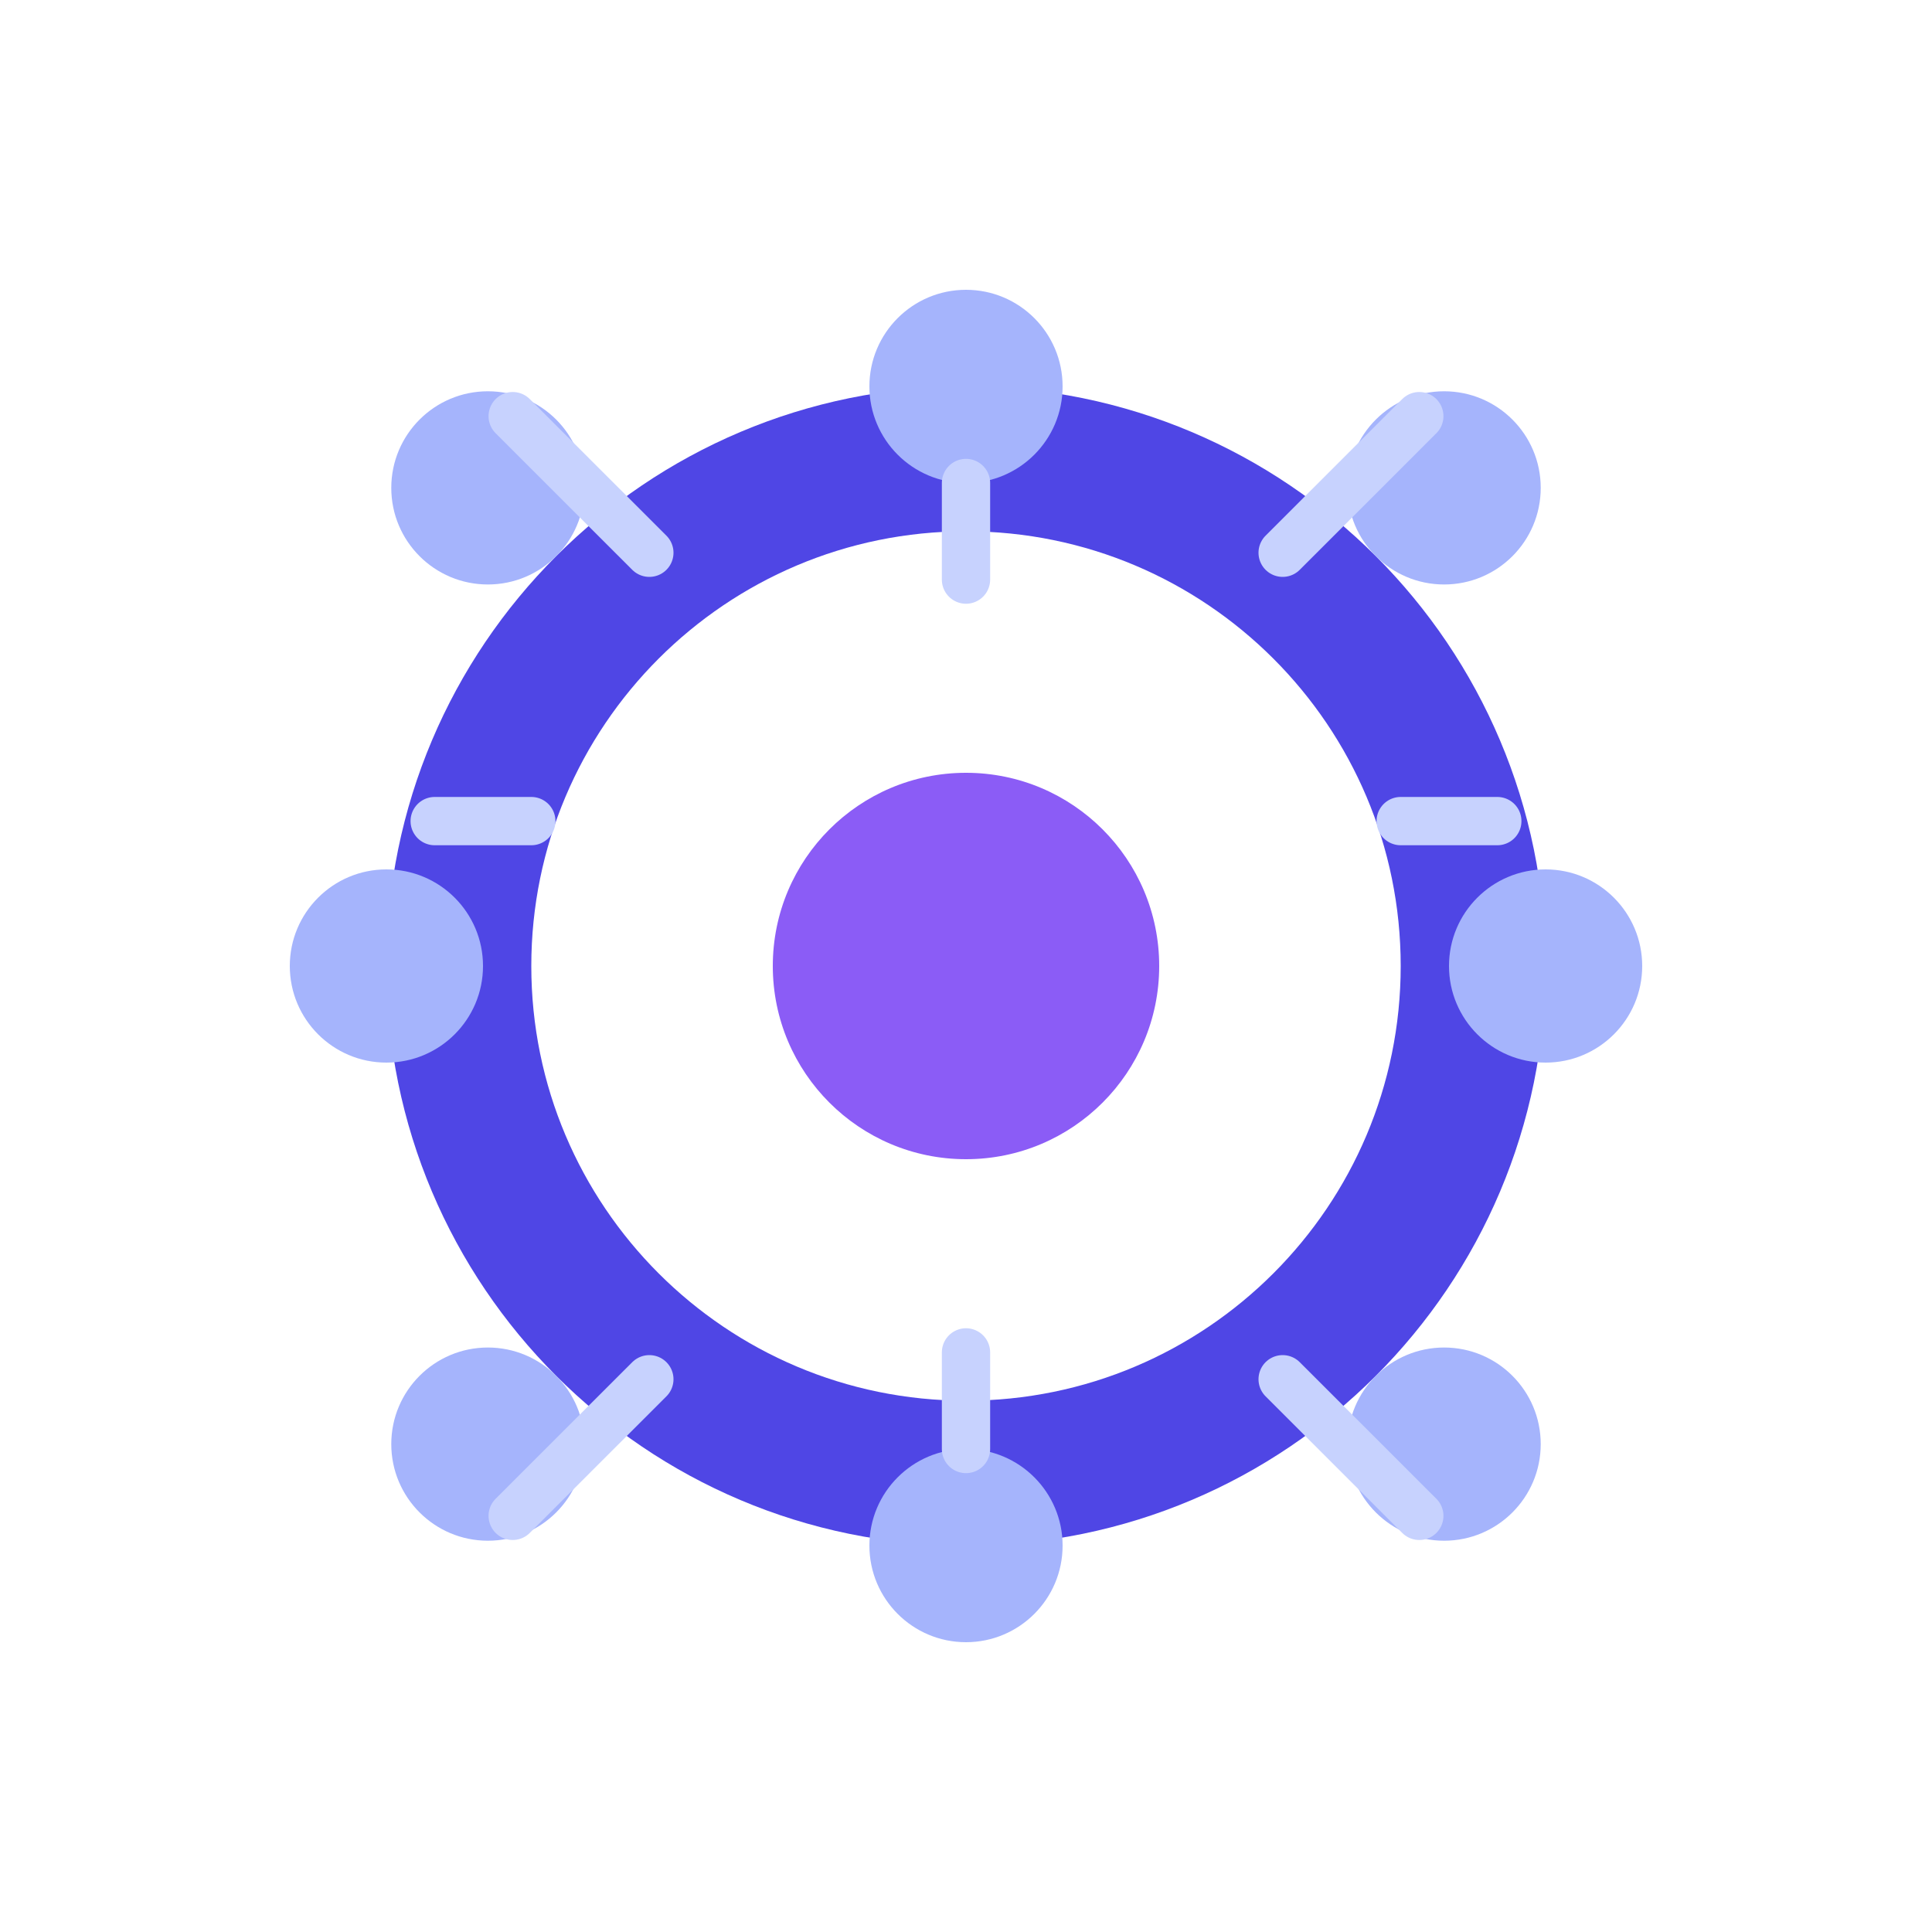
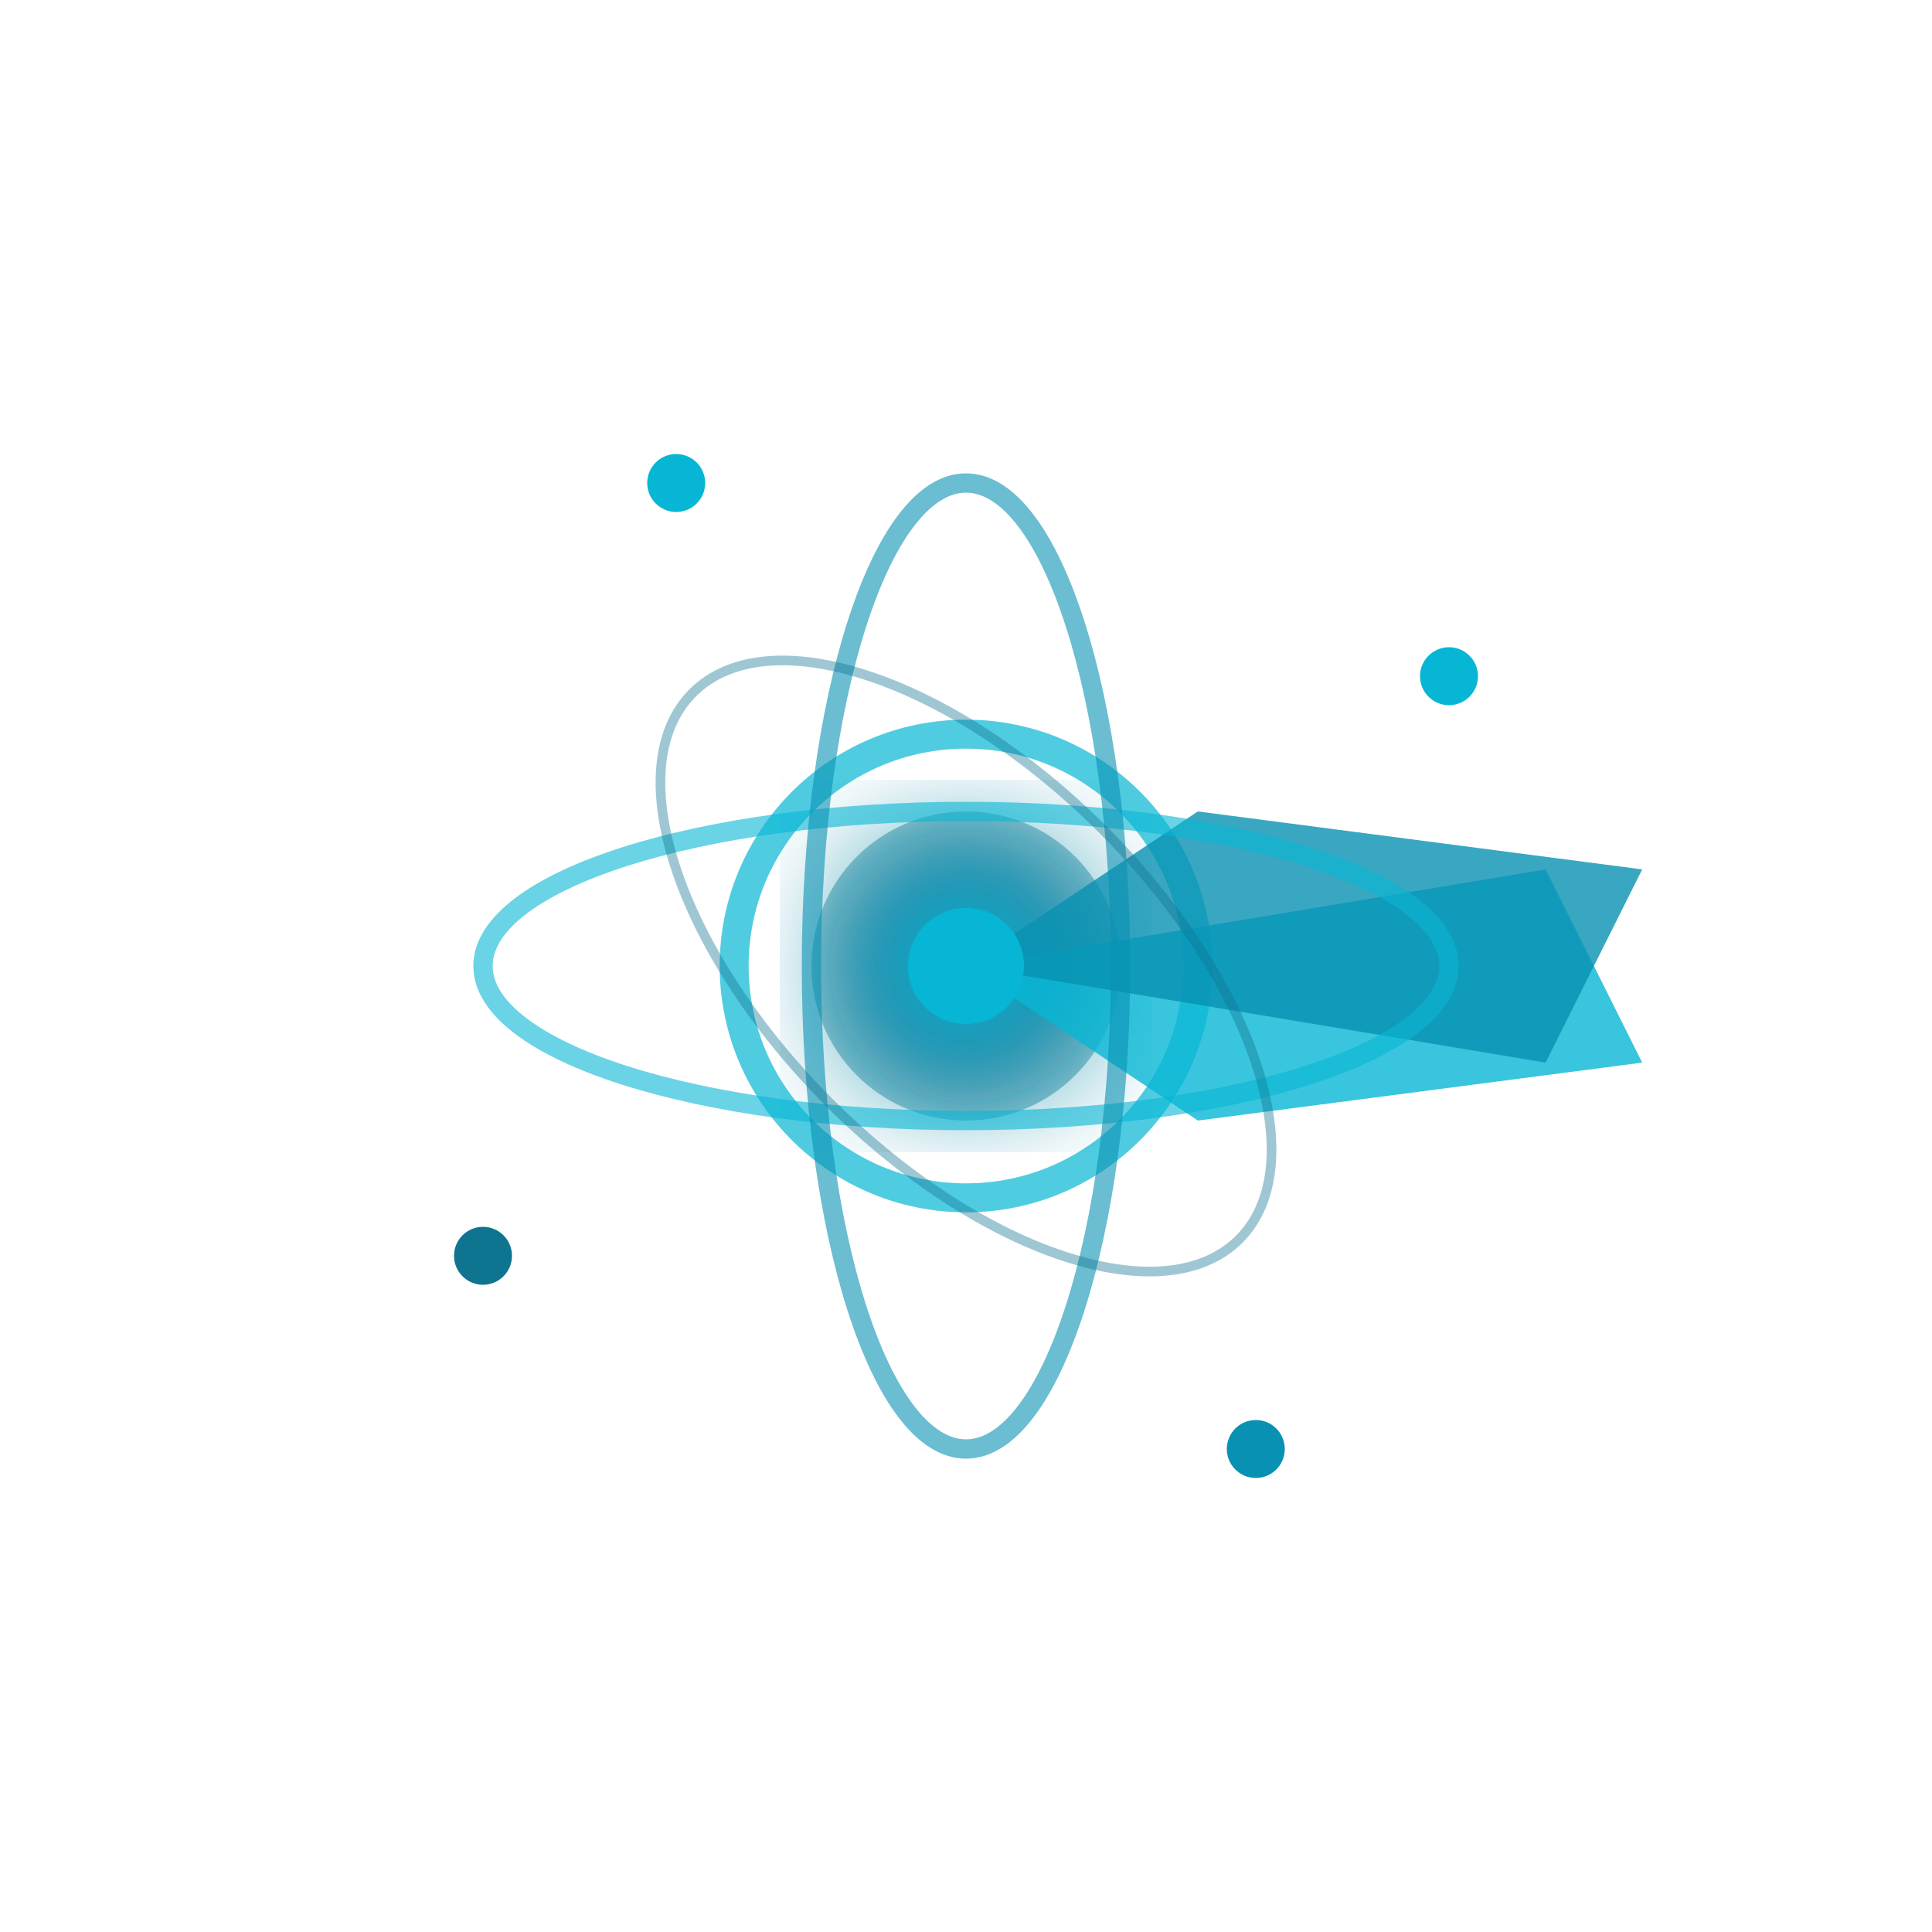
- <svg xmlns="http://www.w3.org/2000/svg" width="40" height="40" viewBox="0 0 40 40">
-   <g fill="none" fill-rule="evenodd">
-     <path d="M20 8c6.627 0 12 5.373 12 12s-5.373 12-12 12-12-5.373-12-12S13.373 8 20 8zm0 3c-4.97 0-9 4.03-9 9s4.03 9 9 9 9-4.03 9-9-4.03-9-9-9z" fill="#4F46E5" />
-     <circle cx="20" cy="20" r="4" fill="#8B5CF6" />
-     <circle cx="20" cy="8" r="2" fill="#A5B4FC" />
-     <circle cx="29.899" cy="10.101" r="2" fill="#A5B4FC" />
-     <circle cx="32" cy="20" r="2" fill="#A5B4FC" />
-     <circle cx="29.899" cy="29.899" r="2" fill="#A5B4FC" />
-     <circle cx="20" cy="32" r="2" fill="#A5B4FC" />
-     <circle cx="10.101" cy="29.899" r="2" fill="#A5B4FC" />
-     <circle cx="8" cy="20" r="2" fill="#A5B4FC" />
-     <circle cx="10.101" cy="10.101" r="2" fill="#A5B4FC" />
-     <path d="M20 12v-2M26.556 11.444l2.829-2.828M29 17h2M26.556 28.556l2.829 2.828M20 28v2M13.444 28.556l-2.829 2.828M11 17h-2M13.444 11.444l-2.829-2.828" stroke="#C7D2FE" stroke-width="1" stroke-linecap="round" />
+ <svg xmlns="http://www.w3.org/2000/svg" viewBox="0 0 100 100">
+   <defs>
+     <radialGradient id="p1">
+       <stop offset="0%" style="stop-color:#06B6D4;stop-opacity:1" />
+       <stop offset="50%" style="stop-color:#0891B2;stop-opacity:0.8" />
+       <stop offset="100%" style="stop-color:#0E7490;stop-opacity:0.4" />
+     </radialGradient>
+     <filter id="pulsar-glow">
+       <feGaussianBlur stdDeviation="3" result="pulsarGlow" />
+       <feMerge>
+         <feMergeNode in="pulsarGlow" />
+         <feMergeNode in="SourceGraphic" />
+       </feMerge>
+     </filter>
+   </defs>
+   <circle cx="50" cy="50" r="8" fill="url(#p1)" filter="url(#pulsar-glow)" />
+   <circle cx="50" cy="50" r="12" fill="none" stroke="#06B6D4" stroke-width="1.5" opacity="0.7">
+     <animate attributeName="r" values="12;20;12" dur="2s" repeatCount="indefinite" />
+     <animate attributeName="opacity" values="0.7;0.2;0.7" dur="2s" repeatCount="indefinite" />
+   </circle>
+   <g transform="translate(50 50)">
+     <path d="M0 0 L30 -5 L35 5 L12 8 Z" fill="#06B6D4" opacity="0.8">
+       <animateTransform attributeName="transform" type="rotate" values="0;120;240;360" dur="4s" repeatCount="indefinite" />
+     </path>
+     <path d="M0 0 L30 5 L35 -5 L12 -8 Z" fill="#0891B2" opacity="0.8">
+       <animateTransform attributeName="transform" type="rotate" values="0;120;240;360" dur="4s" repeatCount="indefinite" />
+     </path>
  </g>
+   <ellipse cx="50" cy="50" rx="25" ry="8" fill="none" stroke="#06B6D4" stroke-width="1" opacity="0.6" />
+   <ellipse cx="50" cy="50" rx="8" ry="25" fill="none" stroke="#0891B2" stroke-width="1" opacity="0.6" />
+   <ellipse cx="50" cy="50" rx="20" ry="10" fill="none" stroke="#0E7490" stroke-width="0.5" opacity="0.4" transform="rotate(45 50 50)" />
+   <circle cx="35" cy="25" r="1.5" fill="#06B6D4">
+     <animate attributeName="opacity" values="0.3;1;0.3" dur="3s" repeatCount="indefinite" />
+   </circle>
+   <circle cx="65" cy="75" r="1.5" fill="#0891B2">
+     <animate attributeName="opacity" values="0.3;1;0.3" dur="3s" repeatCount="indefinite" begin="1s" />
+   </circle>
+   <circle cx="25" cy="65" r="1.5" fill="#0E7490">
+     <animate attributeName="opacity" values="0.3;1;0.3" dur="3s" repeatCount="indefinite" begin="2s" />
+   </circle>
+   <circle cx="75" cy="35" r="1.5" fill="#06B6D4">
+     <animate attributeName="opacity" values="0.3;1;0.3" dur="3s" repeatCount="indefinite" begin="0.5s" />
+   </circle>
+   <circle cx="50" cy="50" r="3" fill="#06B6D4">
+     <animate attributeName="r" values="3;5;3" dur="1.5s" repeatCount="indefinite" />
+   </circle>
</svg>
